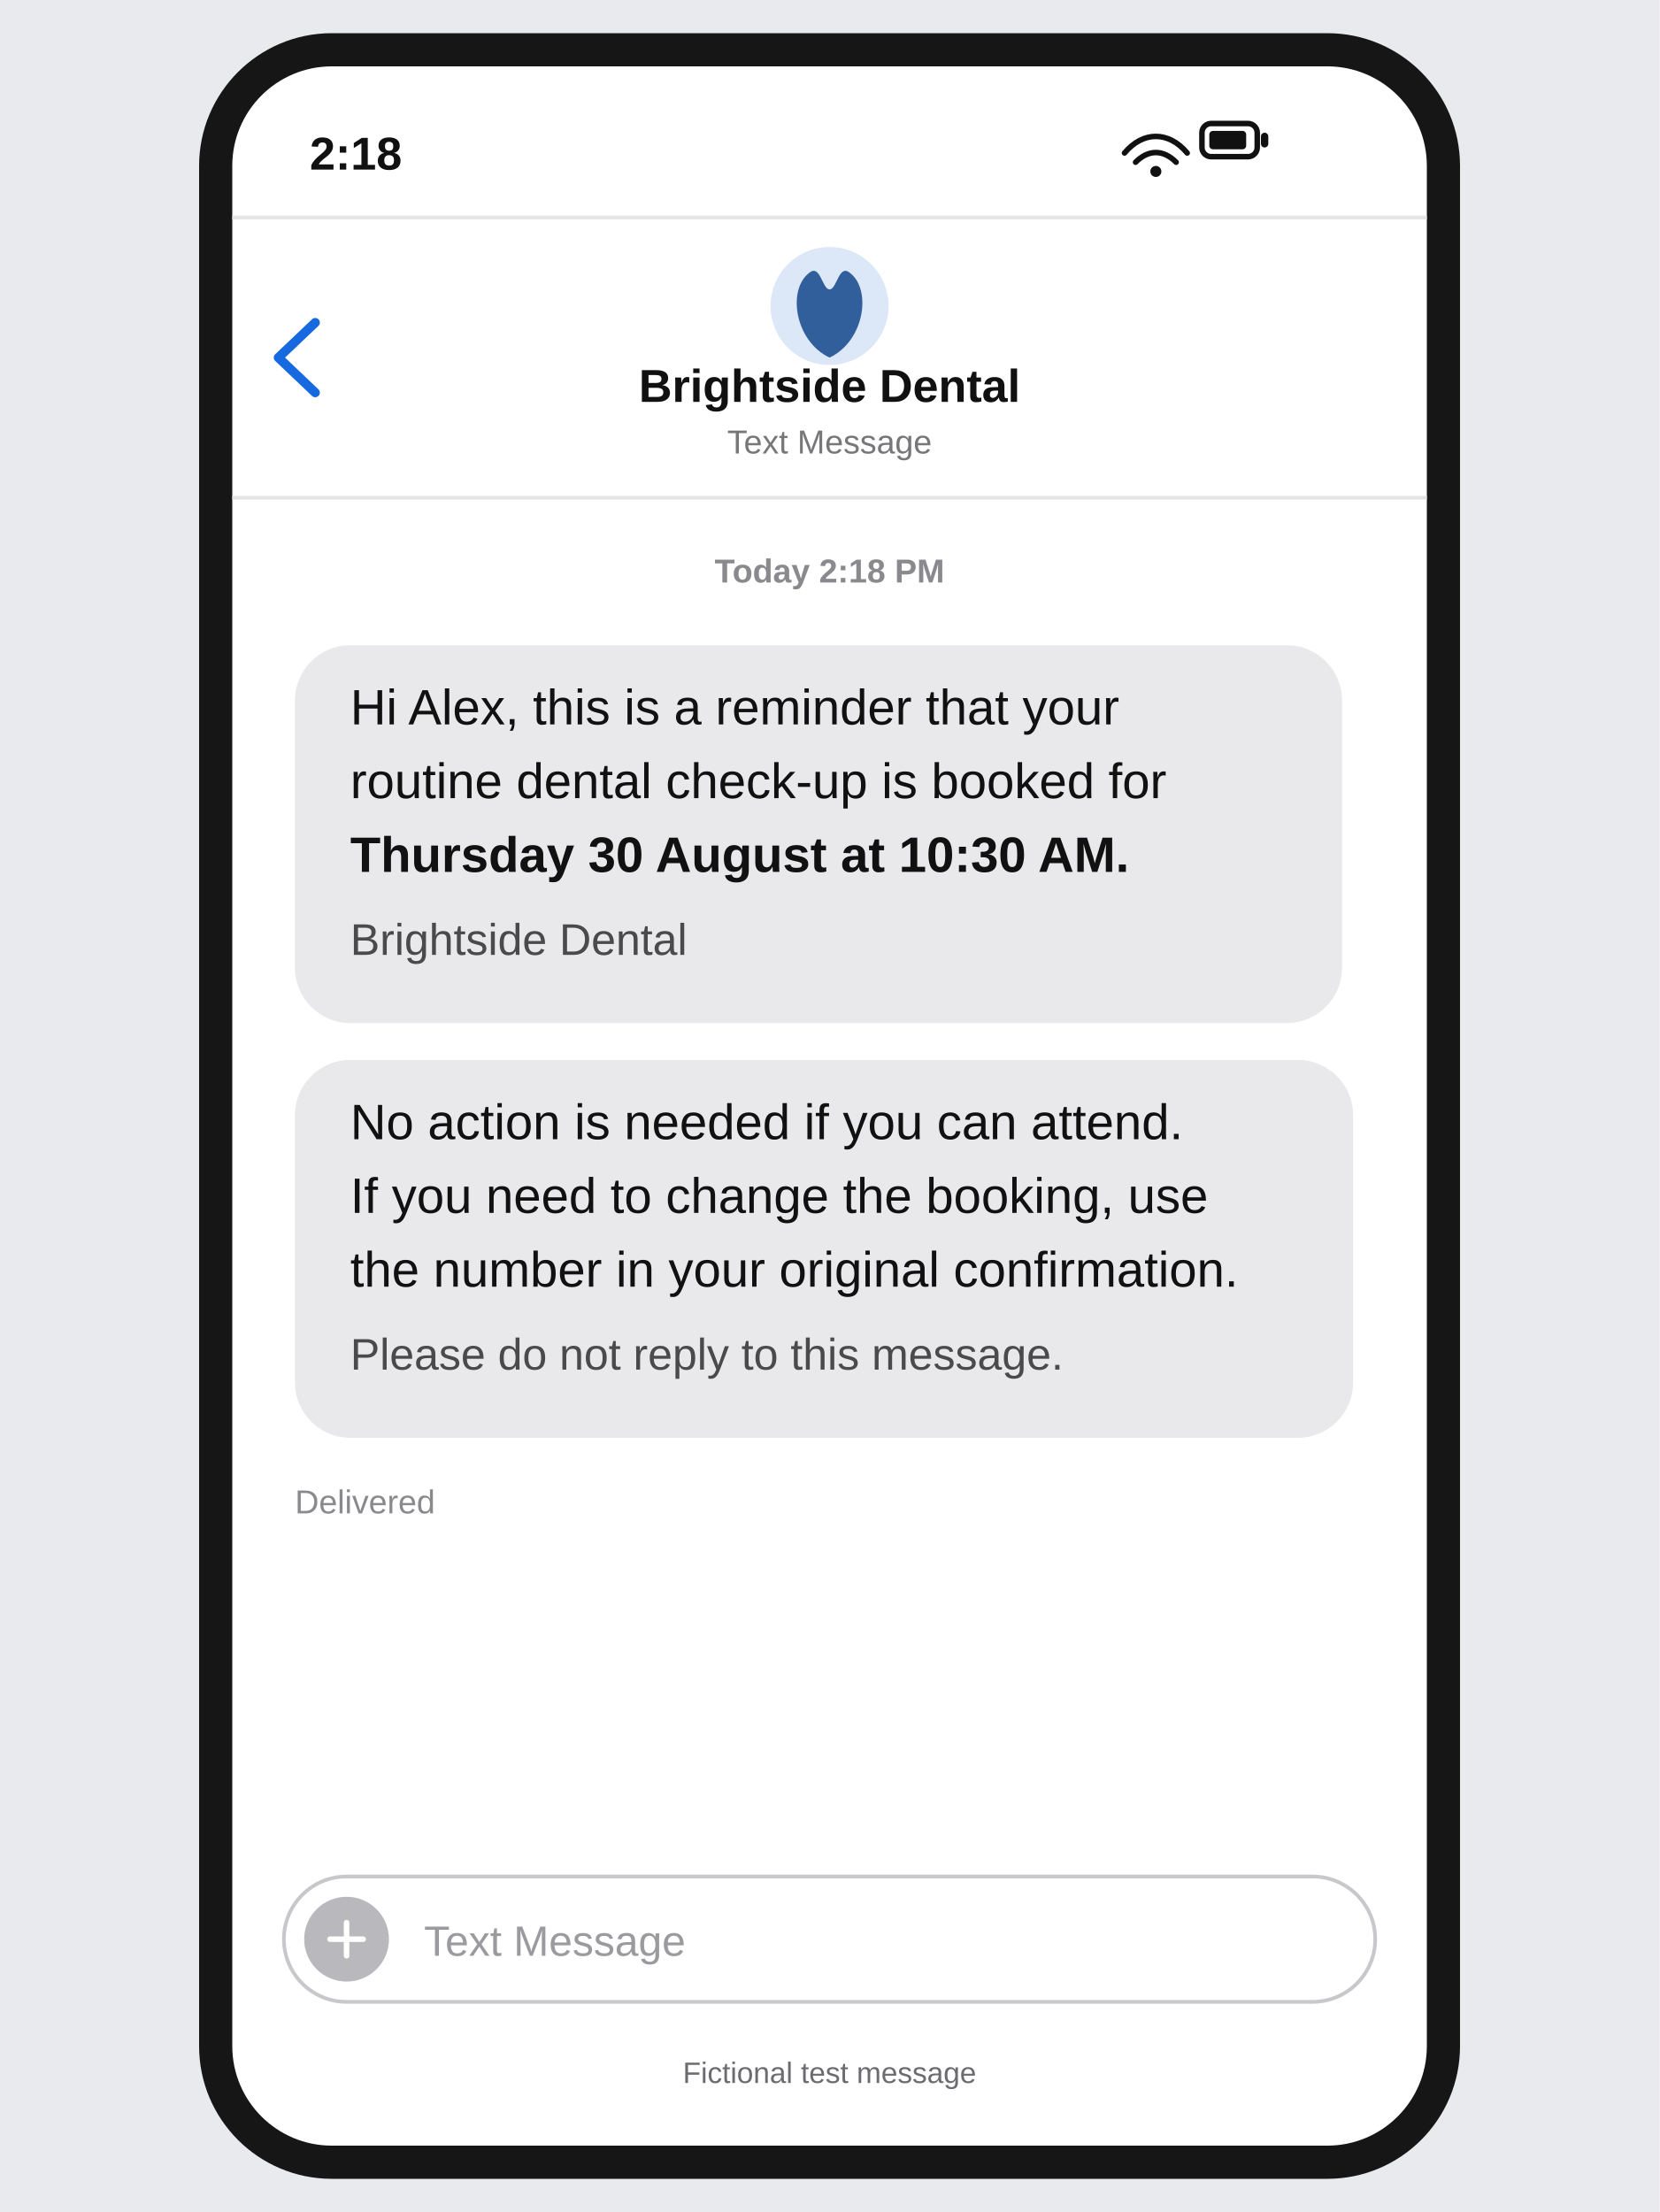
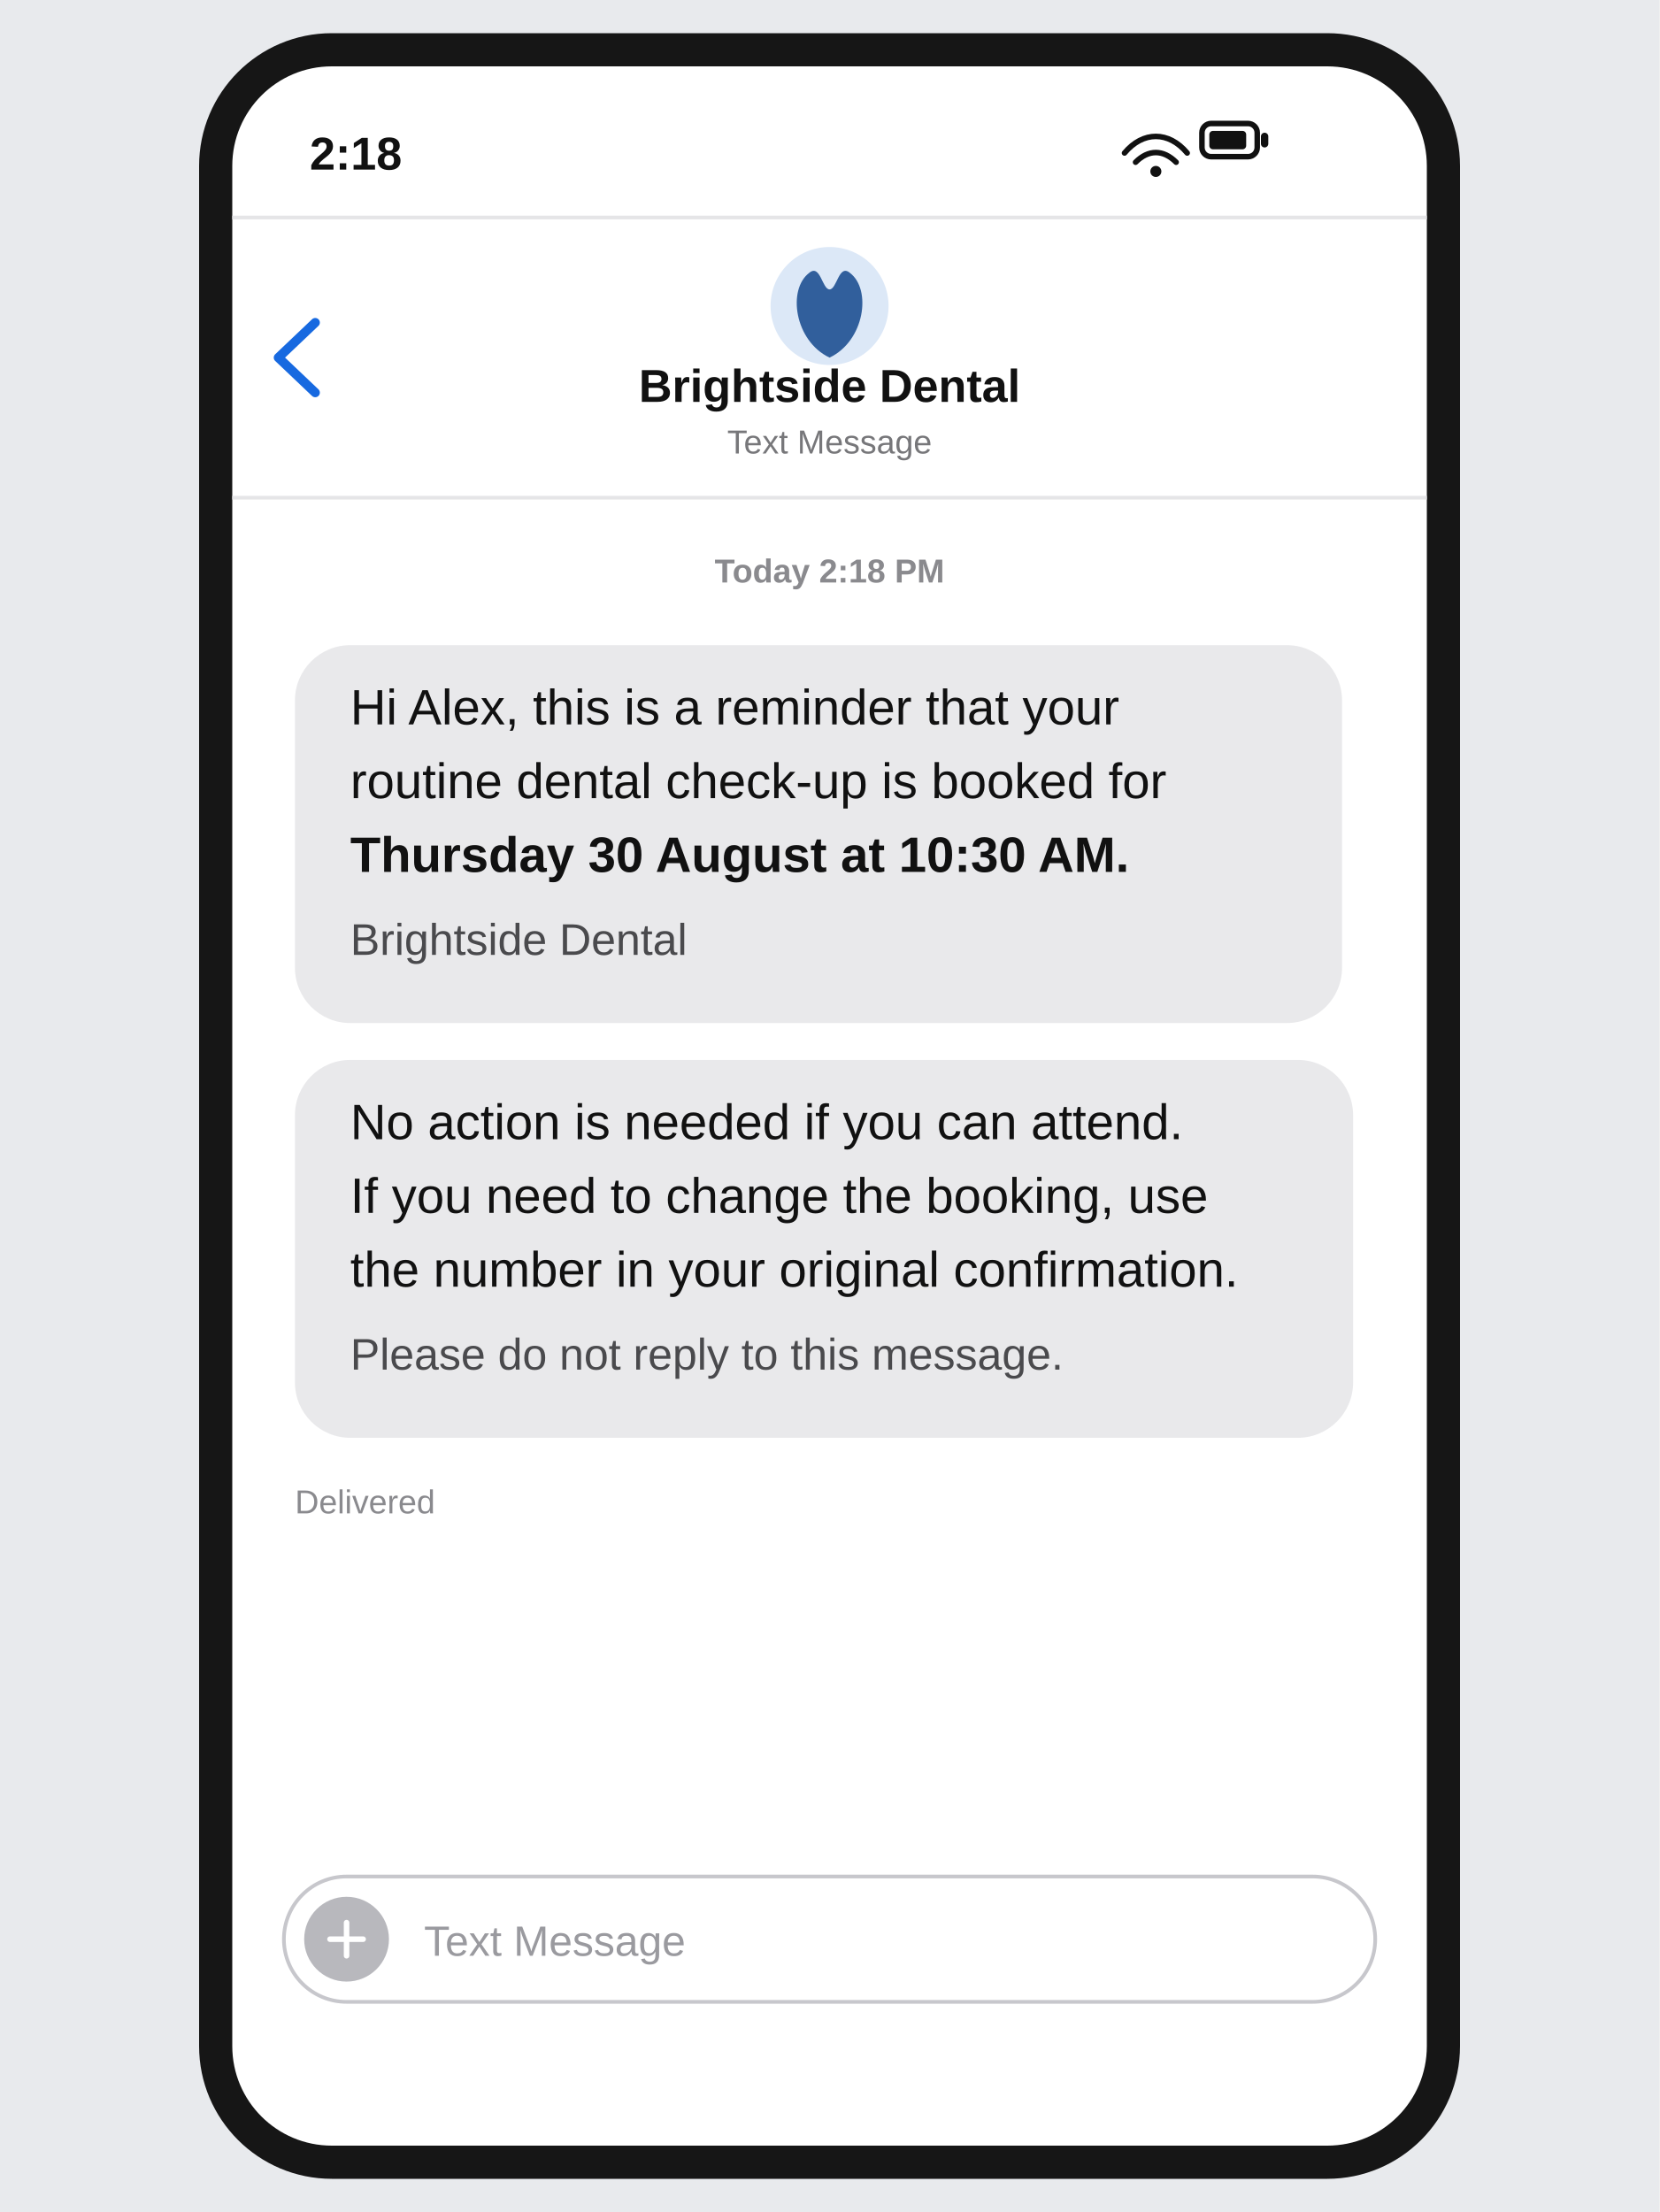
<svg xmlns="http://www.w3.org/2000/svg" width="900" height="1200" viewBox="0 0 900 1200" role="img" aria-labelledby="title desc">
  <rect width="900" height="1200" fill="#e8eaed" />
  <rect x="108" y="18" width="684" height="1164" rx="72" fill="#161616" />
  <rect x="126" y="36" width="648" height="1128" rx="54" fill="#ffffff" />
  <text x="168" y="92" font-family="-apple-system, BlinkMacSystemFont, Arial, sans-serif" font-size="25" font-weight="700" fill="#111111">2:18</text>
  <rect x="652" y="67" width="30" height="18" rx="5" fill="none" stroke="#111111" stroke-width="3" />
  <rect x="684" y="72" width="4" height="8" rx="2" fill="#111111" />
  <rect x="656" y="71" width="20" height="10" rx="2" fill="#111111" />
  <path d="M610 83 C620 71 634 71 644 83 M616 88 C623 81 631 81 638 88" fill="none" stroke="#111111" stroke-width="3" stroke-linecap="round" />
  <circle cx="627" cy="93" r="3" fill="#111111" />
  <line x1="126" y1="118" x2="774" y2="118" stroke="#e5e5e7" stroke-width="2" />
  <path d="M171 175 L151 194 L171 213" fill="none" stroke="#1769e0" stroke-width="5" stroke-linecap="round" stroke-linejoin="round" />
  <circle cx="450" cy="166" r="32" fill="#dce8f7" />
  <path d="M439 148 C427 157 431 185 450 194 C469 185 473 157 461 148 C455 143 454 157 450 157 C446 157 445 143 439 148 Z" fill="#315f9c" />
  <text x="450" y="218" text-anchor="middle" font-family="-apple-system, BlinkMacSystemFont, Arial, sans-serif" font-size="25" font-weight="600" fill="#111111">Brightside Dental</text>
  <text x="450" y="246" text-anchor="middle" font-family="-apple-system, BlinkMacSystemFont, Arial, sans-serif" font-size="18" fill="#77777a">Text Message</text>
  <line x1="126" y1="270" x2="774" y2="270" stroke="#e5e5e7" stroke-width="2" />
  <text x="450" y="316" text-anchor="middle" font-family="-apple-system, BlinkMacSystemFont, Arial, sans-serif" font-size="18" font-weight="600" fill="#8a8a8e">Today 2:18 PM</text>
  <rect x="160" y="350" width="568" height="205" rx="30" fill="#e9e9eb" />
  <text x="190" y="393" font-family="-apple-system, BlinkMacSystemFont, Arial, sans-serif" font-size="27" fill="#111111">Hi Alex, this is a reminder that your</text>
  <text x="190" y="433" font-family="-apple-system, BlinkMacSystemFont, Arial, sans-serif" font-size="27" fill="#111111">routine dental check-up is booked for</text>
  <text x="190" y="473" font-family="-apple-system, BlinkMacSystemFont, Arial, sans-serif" font-size="27" font-weight="600" fill="#111111">Thursday 30 August at 10:30 AM.</text>
  <text x="190" y="518" font-family="-apple-system, BlinkMacSystemFont, Arial, sans-serif" font-size="24" fill="#4a4a4d">Brightside Dental</text>
  <rect x="160" y="575" width="574" height="205" rx="30" fill="#e9e9eb" />
  <text x="190" y="618" font-family="-apple-system, BlinkMacSystemFont, Arial, sans-serif" font-size="27" fill="#111111">No action is needed if you can attend.</text>
  <text x="190" y="658" font-family="-apple-system, BlinkMacSystemFont, Arial, sans-serif" font-size="27" fill="#111111">If you need to change the booking, use</text>
  <text x="190" y="698" font-family="-apple-system, BlinkMacSystemFont, Arial, sans-serif" font-size="27" fill="#111111">the number in your original confirmation.</text>
  <text x="190" y="743" font-family="-apple-system, BlinkMacSystemFont, Arial, sans-serif" font-size="24" fill="#4a4a4d">Please do not reply to this message.</text>
  <text x="160" y="821" font-family="-apple-system, BlinkMacSystemFont, Arial, sans-serif" font-size="18" fill="#8a8a8e">Delivered</text>
  <rect x="154" y="1018" width="592" height="68" rx="34" fill="#ffffff" stroke="#c7c7cc" stroke-width="2" />
  <circle cx="188" cy="1052" r="23" fill="#b8b8bd" />
  <path d="M179 1052 h18 M188 1043 v18" stroke="#ffffff" stroke-width="3" stroke-linecap="round" />
  <text x="230" y="1061" font-family="-apple-system, BlinkMacSystemFont, Arial, sans-serif" font-size="23" fill="#9a9a9f">Text Message</text>
-   <text x="450" y="1130" text-anchor="middle" font-family="-apple-system, BlinkMacSystemFont, Arial, sans-serif" font-size="16" fill="#6b6b70">Fictional test message</text>
</svg>
